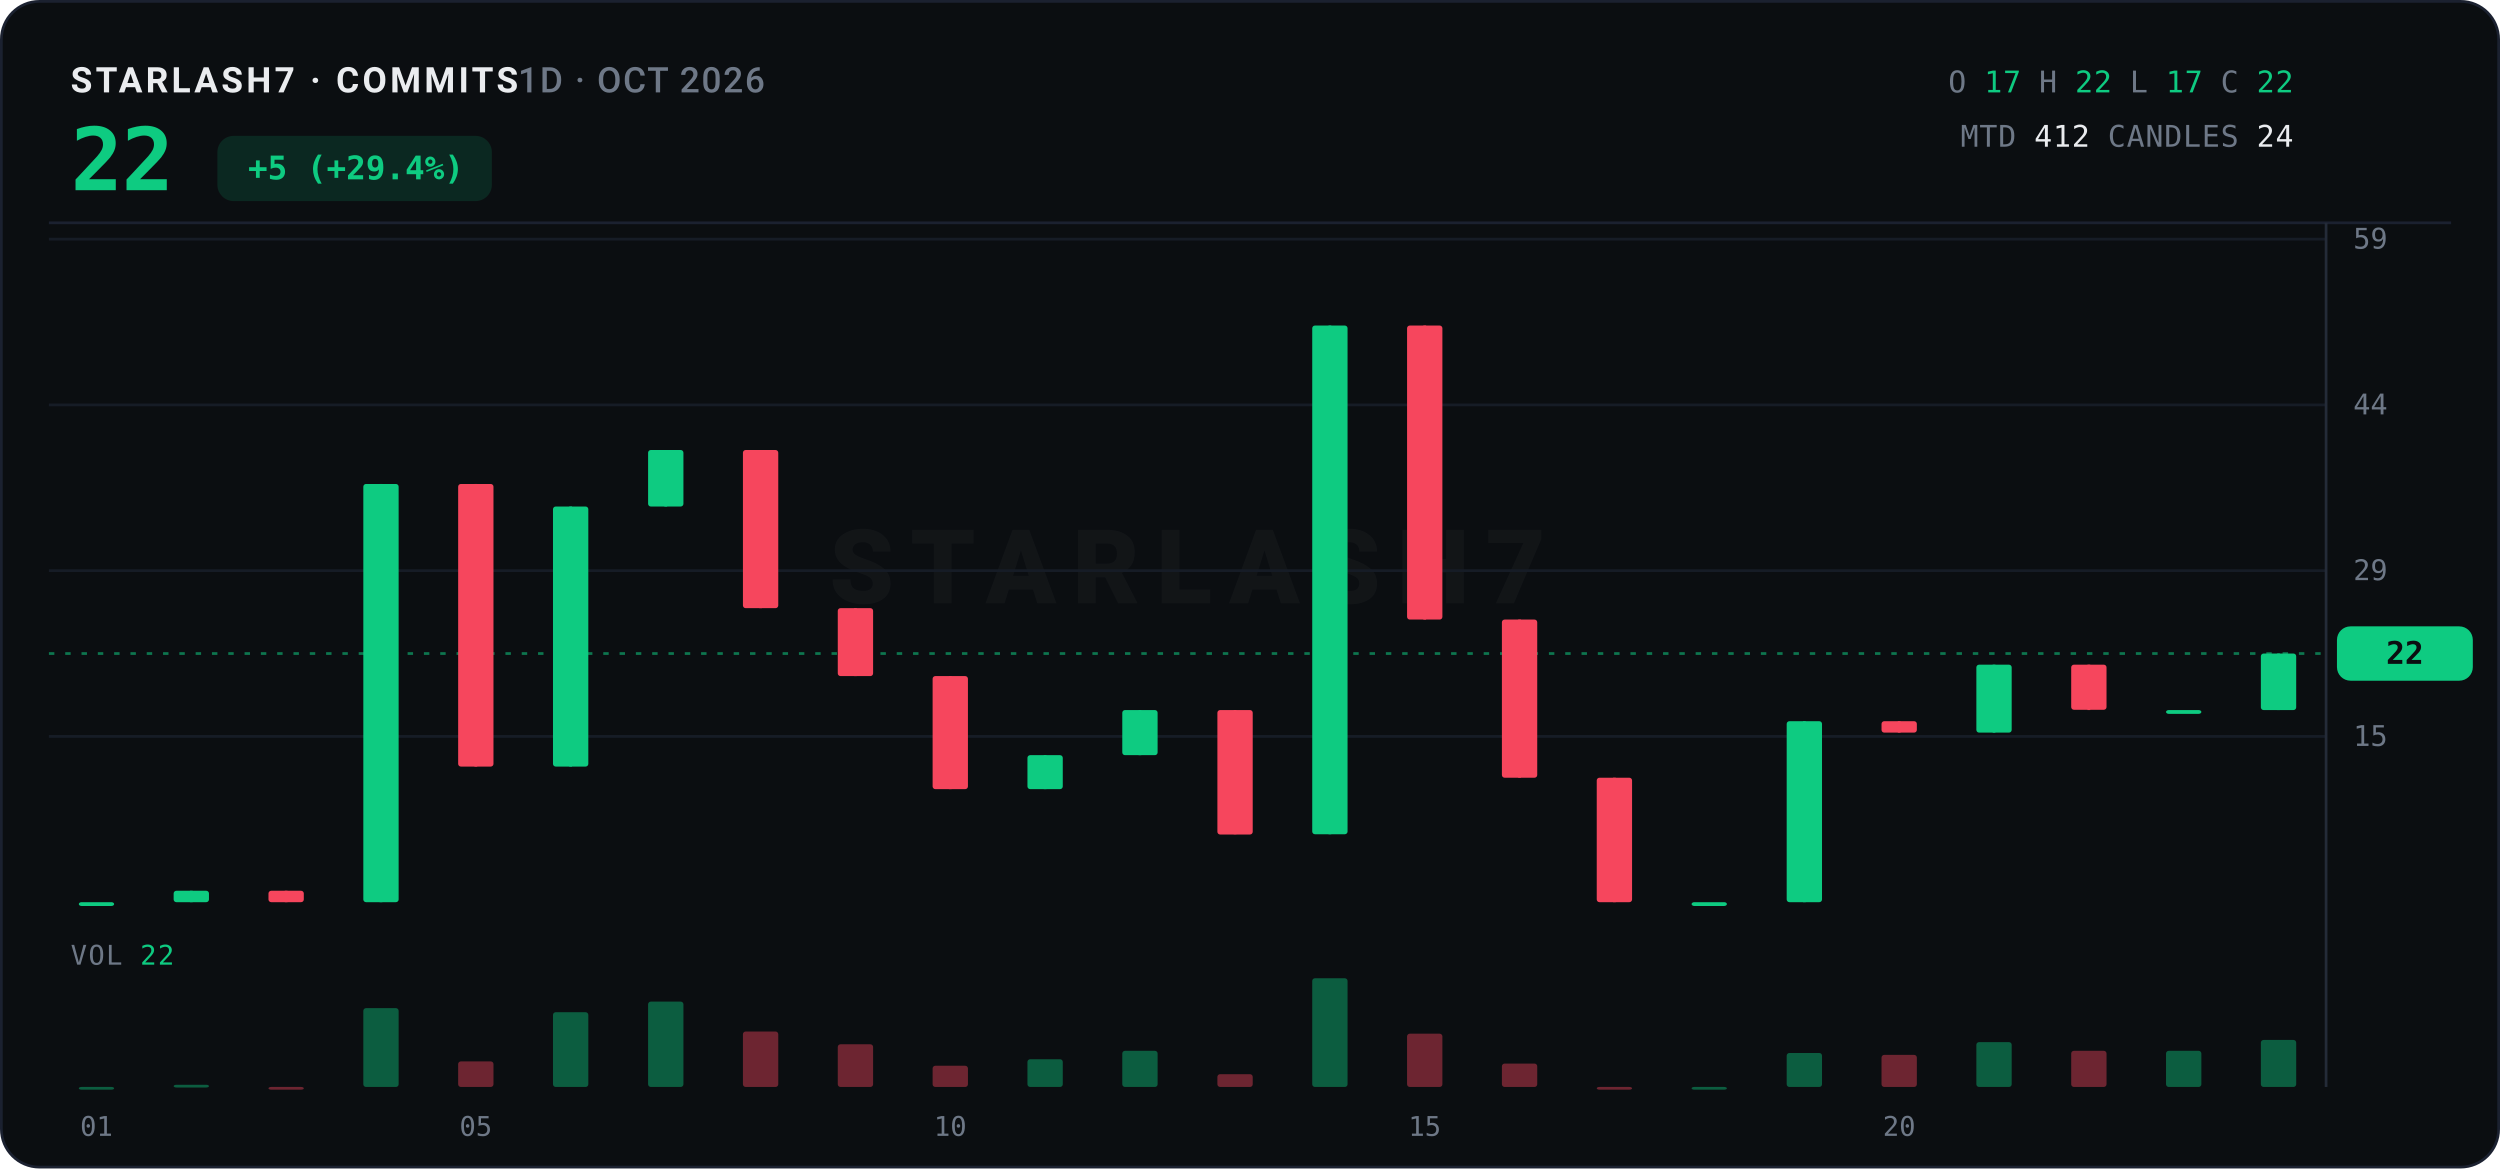
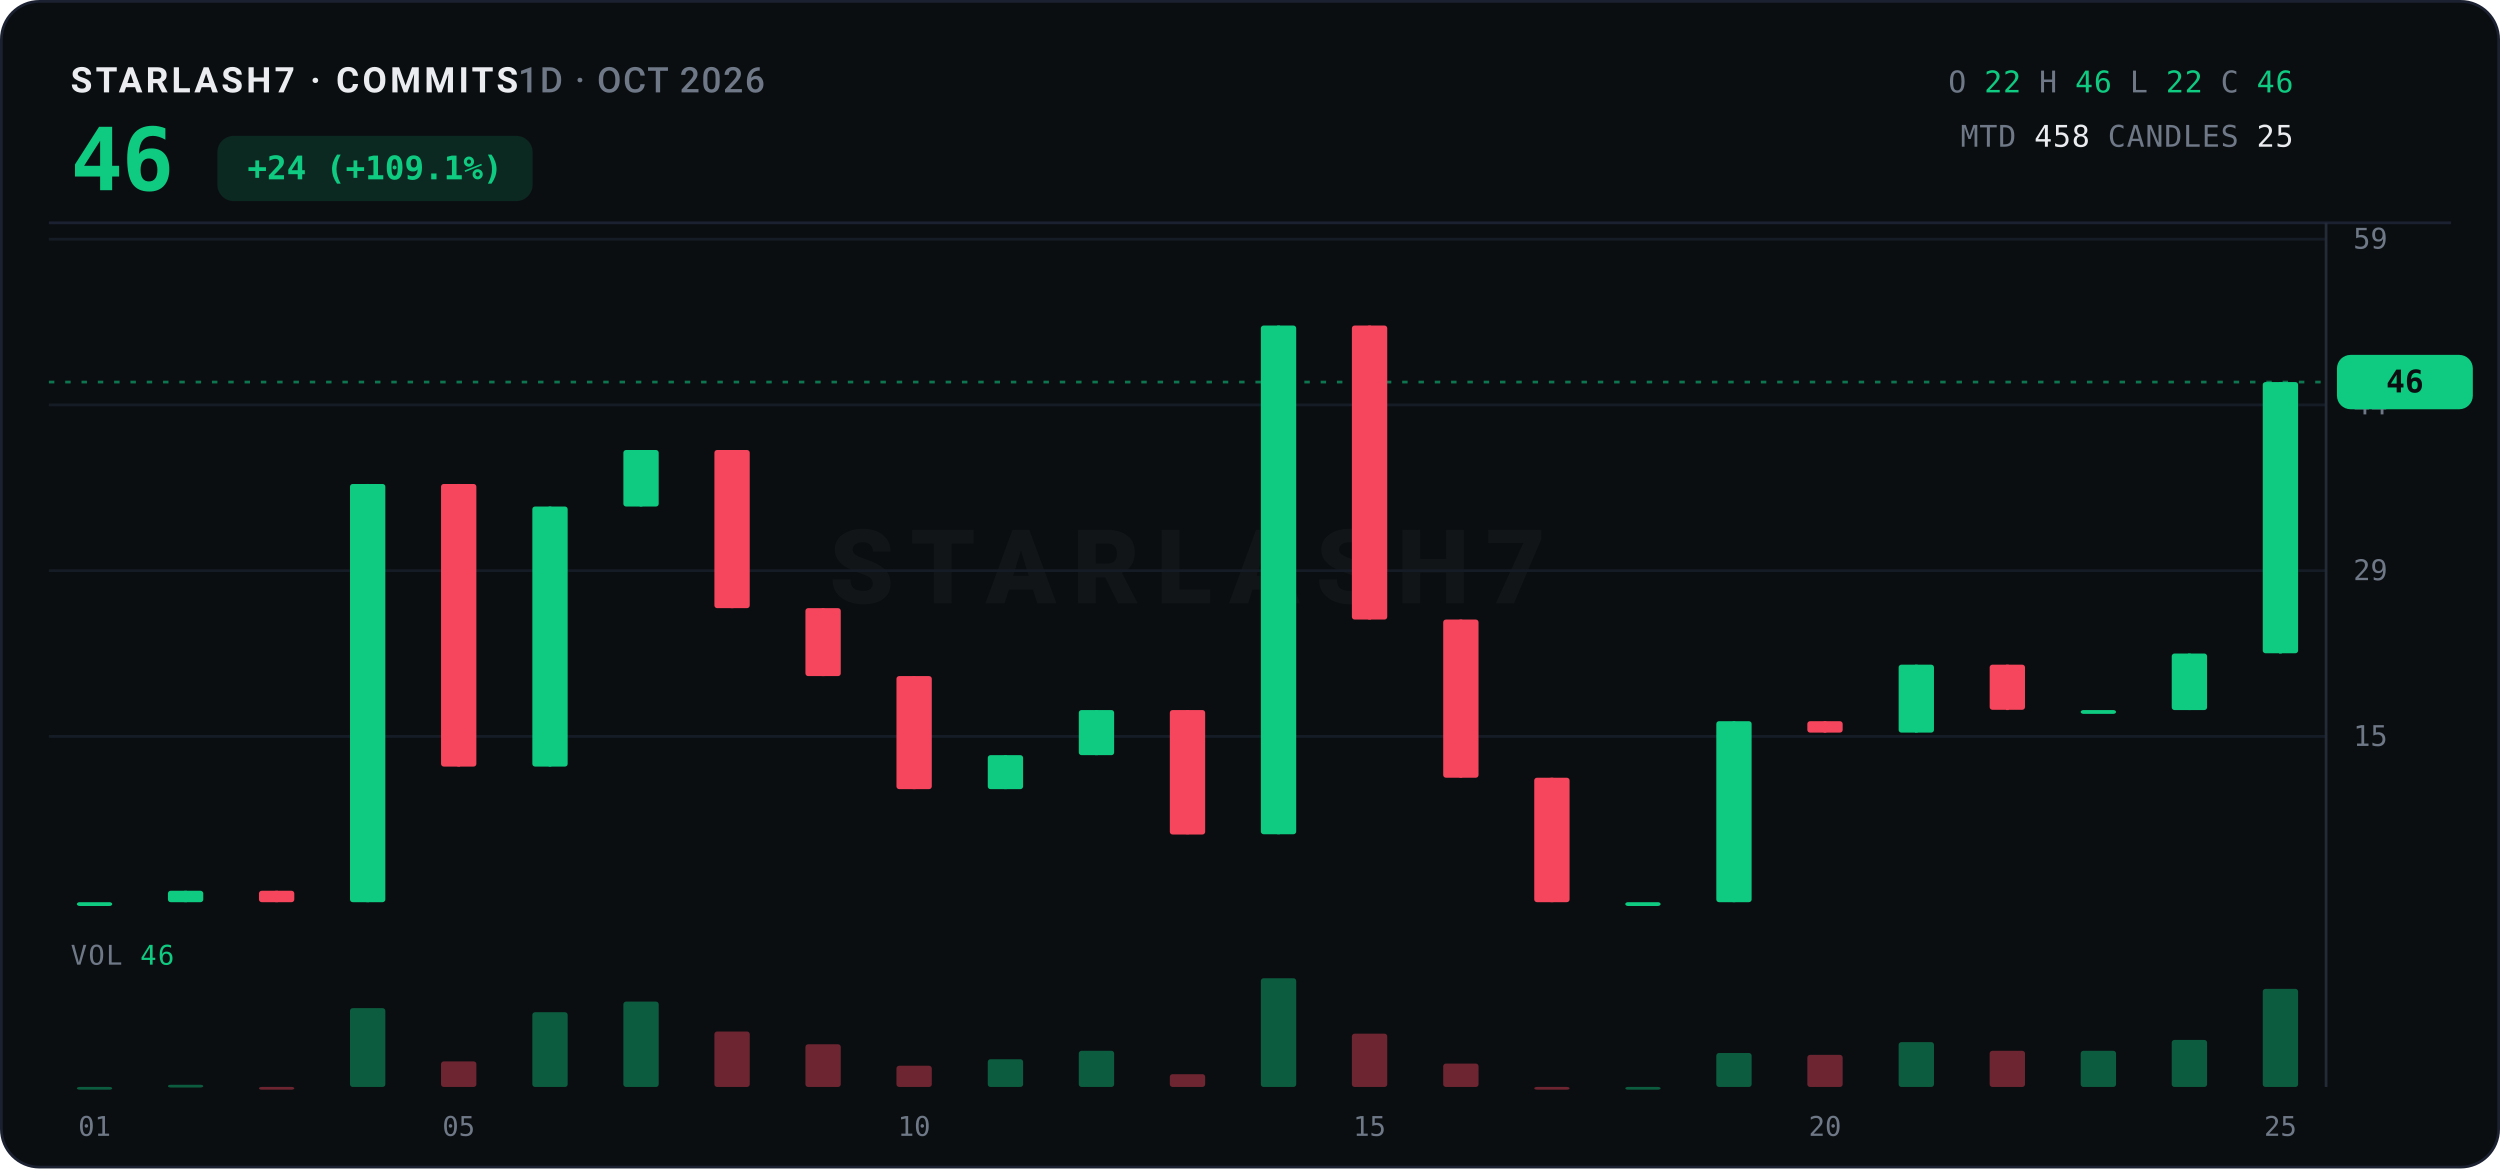
<svg xmlns="http://www.w3.org/2000/svg" width="920" height="430" viewBox="0 0 920 430">
  <rect x="0.5" y="0.5" width="919" height="429" rx="14" fill="#0B0E11" stroke="#1B2130" />
  <text x="26" y="34" font-family="ui-sans-serif,system-ui,-apple-system,'Segoe UI',Roboto,sans-serif" font-size="13" font-weight="700" letter-spacing="1.2" fill="#EAECEF">STARLASH7 · COMMITS<tspan fill="#6E7887" font-weight="500" letter-spacing="0.6">  1D · OCT 2026</tspan>
  </text>
-   <text x="26" y="70" font-family="ui-monospace,'SF Mono',SFMono-Regular,Menlo,Consolas,monospace" font-size="32" font-weight="800" fill="#0ECB81" letter-spacing="-0.5">22</text>
-   <rect x="80" y="50" width="101" height="24" rx="6" fill="#0ECB81" opacity="0.14" />
-   <text x="131" y="66" text-anchor="middle" font-family="ui-monospace,'SF Mono',SFMono-Regular,Menlo,Consolas,monospace" font-size="12" font-weight="700" fill="#0ECB81">+5 (+29.4%)</text>
+   <text x="26" y="70" font-family="ui-monospace,'SF Mono',SFMono-Regular,Menlo,Consolas,monospace" font-size="32" font-weight="800" fill="#0ECB81" letter-spacing="-0.5">46</text>
+   <rect x="80" y="50" width="116" height="24" rx="6" fill="#0ECB81" opacity="0.14" />
+   <text x="138" y="66" text-anchor="middle" font-family="ui-monospace,'SF Mono',SFMono-Regular,Menlo,Consolas,monospace" font-size="12" font-weight="700" fill="#0ECB81">+24 (+109.1%)</text>
  <text x="844" y="34" text-anchor="end" font-family="ui-monospace,'SF Mono',SFMono-Regular,Menlo,Consolas,monospace" font-size="11" letter-spacing="0.3">
    <tspan fill="#6E7887">O</tspan>
-     <tspan fill="#0ECB81">17</tspan>
+     <tspan fill="#0ECB81">22</tspan>
    <tspan fill="#6E7887">H</tspan>
+     <tspan fill="#0ECB81">46</tspan>
+     <tspan fill="#6E7887">L</tspan>
    <tspan fill="#0ECB81">22</tspan>
-     <tspan fill="#6E7887">L</tspan>
-     <tspan fill="#0ECB81">17</tspan>
    <tspan fill="#6E7887">C</tspan>
-     <tspan fill="#0ECB81">22</tspan>
+     <tspan fill="#0ECB81">46</tspan>
  </text>
  <text x="844" y="54" text-anchor="end" font-family="ui-monospace,'SF Mono',SFMono-Regular,Menlo,Consolas,monospace" font-size="11" letter-spacing="0.3">
    <tspan fill="#6E7887">MTD</tspan>
-     <tspan fill="#EAECEF">412</tspan>
+     <tspan fill="#EAECEF">458</tspan>
    <tspan fill="#6E7887">CANDLES</tspan>
-     <tspan fill="#EAECEF">24</tspan>
+     <tspan fill="#EAECEF">25</tspan>
  </text>
  <line x1="18" y1="82" x2="902" y2="82" stroke="#1B2130" stroke-width="1" />
  <text x="437.0" y="222.0" text-anchor="middle" font-family="ui-sans-serif,system-ui,-apple-system,'Segoe UI',Roboto,sans-serif" font-size="38" font-weight="800" letter-spacing="6" fill="#EAECEF" opacity="0.035">STARLASH7</text>
  <line x1="18" y1="271.0" x2="856" y2="271.0" stroke="#161C26" stroke-width="1" />
  <text x="866" y="274.5" font-family="ui-monospace,'SF Mono',SFMono-Regular,Menlo,Consolas,monospace" font-size="10.5" fill="#6E7887">15</text>
  <line x1="18" y1="210.0" x2="856" y2="210.0" stroke="#161C26" stroke-width="1" />
  <text x="866" y="213.5" font-family="ui-monospace,'SF Mono',SFMono-Regular,Menlo,Consolas,monospace" font-size="10.5" fill="#6E7887">29</text>
  <line x1="18" y1="149.0" x2="856" y2="149.0" stroke="#161C26" stroke-width="1" />
  <text x="866" y="152.5" font-family="ui-monospace,'SF Mono',SFMono-Regular,Menlo,Consolas,monospace" font-size="10.5" fill="#6E7887">44</text>
  <line x1="18" y1="88.0" x2="856" y2="88.0" stroke="#161C26" stroke-width="1" />
  <text x="866" y="91.5" font-family="ui-monospace,'SF Mono',SFMono-Regular,Menlo,Consolas,monospace" font-size="10.5" fill="#6E7887">59</text>
  <line x1="856" y1="82" x2="856" y2="400" stroke="#242B38" stroke-width="1" />
-   <line x1="18" y1="240.5" x2="856" y2="240.5" stroke="#0ECB81" stroke-width="1" stroke-dasharray="2 4" opacity="0.55" />
-   <rect x="860" y="230.5" width="50" height="20" rx="5" fill="#0ECB81" />
-   <text x="885.0" y="244.3" text-anchor="middle" font-family="ui-monospace,'SF Mono',SFMono-Regular,Menlo,Consolas,monospace" font-size="11.5" font-weight="800" fill="#0B0E11">22</text>
-   <line x1="35.5" y1="332.0" x2="35.5" y2="332.0" stroke="#0ECB81" stroke-width="1" />
-   <rect x="29.0" y="332.0" width="13.0" height="1.4" rx="1" fill="#0ECB81" />
-   <line x1="70.4" y1="327.8" x2="70.4" y2="332.0" stroke="#0ECB81" stroke-width="1" />
-   <rect x="63.9" y="327.8" width="13.0" height="4.2" rx="1" fill="#0ECB81" />
-   <line x1="105.3" y1="327.8" x2="105.3" y2="332.0" stroke="#F6465D" stroke-width="1" />
-   <rect x="98.8" y="327.8" width="13.0" height="4.2" rx="1" fill="#F6465D" />
-   <line x1="140.2" y1="178.1" x2="140.2" y2="332.0" stroke="#0ECB81" stroke-width="1" />
-   <rect x="133.7" y="178.1" width="13.0" height="153.9" rx="1" fill="#0ECB81" />
-   <line x1="175.1" y1="178.1" x2="175.1" y2="282.1" stroke="#F6465D" stroke-width="1" />
-   <rect x="168.6" y="178.1" width="13.0" height="104.0" rx="1" fill="#F6465D" />
-   <line x1="210.0" y1="186.4" x2="210.0" y2="282.1" stroke="#0ECB81" stroke-width="1" />
-   <rect x="203.5" y="186.4" width="13.0" height="95.7" rx="1" fill="#0ECB81" />
-   <line x1="245.0" y1="165.6" x2="245.0" y2="186.4" stroke="#0ECB81" stroke-width="1" />
-   <rect x="238.5" y="165.6" width="13.0" height="20.8" rx="1" fill="#0ECB81" />
-   <line x1="279.9" y1="165.6" x2="279.9" y2="223.8" stroke="#F6465D" stroke-width="1" />
-   <rect x="273.4" y="165.6" width="13.0" height="58.2" rx="1" fill="#F6465D" />
-   <line x1="314.8" y1="223.8" x2="314.8" y2="248.8" stroke="#F6465D" stroke-width="1" />
-   <rect x="308.3" y="223.8" width="13.0" height="25.0" rx="1" fill="#F6465D" />
-   <line x1="349.7" y1="248.8" x2="349.7" y2="290.4" stroke="#F6465D" stroke-width="1" />
-   <rect x="343.2" y="248.8" width="13.0" height="41.6" rx="1" fill="#F6465D" />
-   <line x1="384.6" y1="277.9" x2="384.6" y2="290.4" stroke="#0ECB81" stroke-width="1" />
-   <rect x="378.1" y="277.9" width="13.0" height="12.5" rx="1" fill="#0ECB81" />
-   <line x1="419.5" y1="261.3" x2="419.5" y2="277.9" stroke="#0ECB81" stroke-width="1" />
-   <rect x="413.0" y="261.3" width="13.0" height="16.6" rx="1" fill="#0ECB81" />
-   <line x1="454.5" y1="261.3" x2="454.5" y2="307.0" stroke="#F6465D" stroke-width="1" />
-   <rect x="448.0" y="261.3" width="13.0" height="45.8" rx="1" fill="#F6465D" />
-   <line x1="489.4" y1="119.8" x2="489.4" y2="307.0" stroke="#0ECB81" stroke-width="1" />
-   <rect x="482.9" y="119.8" width="13.0" height="187.2" rx="1" fill="#0ECB81" />
-   <line x1="524.3" y1="119.8" x2="524.3" y2="228.0" stroke="#F6465D" stroke-width="1" />
-   <rect x="517.8" y="119.8" width="13.0" height="108.2" rx="1" fill="#F6465D" />
-   <line x1="559.2" y1="228.0" x2="559.2" y2="286.2" stroke="#F6465D" stroke-width="1" />
-   <rect x="552.7" y="228.0" width="13.0" height="58.2" rx="1" fill="#F6465D" />
-   <line x1="594.1" y1="286.2" x2="594.1" y2="332.0" stroke="#F6465D" stroke-width="1" />
-   <rect x="587.6" y="286.2" width="13.0" height="45.8" rx="1" fill="#F6465D" />
-   <line x1="629.0" y1="332.0" x2="629.0" y2="332.0" stroke="#0ECB81" stroke-width="1" />
-   <rect x="622.5" y="332.0" width="13.0" height="1.4" rx="1" fill="#0ECB81" />
-   <line x1="664.0" y1="265.4" x2="664.0" y2="332.0" stroke="#0ECB81" stroke-width="1" />
-   <rect x="657.5" y="265.4" width="13.0" height="66.6" rx="1" fill="#0ECB81" />
-   <line x1="698.9" y1="265.4" x2="698.9" y2="269.6" stroke="#F6465D" stroke-width="1" />
-   <rect x="692.4" y="265.4" width="13.0" height="4.2" rx="1" fill="#F6465D" />
-   <line x1="733.8" y1="244.6" x2="733.8" y2="269.6" stroke="#0ECB81" stroke-width="1" />
-   <rect x="727.3" y="244.6" width="13.0" height="25.0" rx="1" fill="#0ECB81" />
-   <line x1="768.7" y1="244.6" x2="768.7" y2="261.3" stroke="#F6465D" stroke-width="1" />
-   <rect x="762.2" y="244.6" width="13.0" height="16.6" rx="1" fill="#F6465D" />
-   <line x1="803.6" y1="261.3" x2="803.6" y2="261.3" stroke="#0ECB81" stroke-width="1" />
-   <rect x="797.1" y="261.3" width="13.0" height="1.4" rx="1" fill="#0ECB81" />
-   <line x1="838.5" y1="240.5" x2="838.5" y2="261.3" stroke="#0ECB81" stroke-width="1" />
-   <rect x="832.0" y="240.5" width="13.0" height="20.8" rx="1" fill="#0ECB81" />
-   <text x="26" y="355" font-family="ui-monospace,'SF Mono',SFMono-Regular,Menlo,Consolas,monospace" font-size="10" letter-spacing="0.5" fill="#6E7887">VOL <tspan fill="#0ECB81">22</tspan>
+   <line x1="18" y1="140.6" x2="856" y2="140.6" stroke="#0ECB81" stroke-width="1" stroke-dasharray="2 4" opacity="0.55" />
+   <rect x="860" y="130.6" width="50" height="20" rx="5" fill="#0ECB81" />
+   <text x="885.0" y="144.4" text-anchor="middle" font-family="ui-monospace,'SF Mono',SFMono-Regular,Menlo,Consolas,monospace" font-size="11.5" font-weight="800" fill="#0B0E11">46</text>
+   <line x1="34.8" y1="332.0" x2="34.8" y2="332.0" stroke="#0ECB81" stroke-width="1" />
+   <rect x="28.3" y="332.0" width="13.0" height="1.4" rx="1" fill="#0ECB81" />
+   <line x1="68.3" y1="327.8" x2="68.3" y2="332.0" stroke="#0ECB81" stroke-width="1" />
+   <rect x="61.8" y="327.8" width="13.0" height="4.2" rx="1" fill="#0ECB81" />
+   <line x1="101.8" y1="327.8" x2="101.8" y2="332.0" stroke="#F6465D" stroke-width="1" />
+   <rect x="95.3" y="327.8" width="13.0" height="4.2" rx="1" fill="#F6465D" />
+   <line x1="135.3" y1="178.1" x2="135.3" y2="332.0" stroke="#0ECB81" stroke-width="1" />
+   <rect x="128.8" y="178.1" width="13.0" height="153.9" rx="1" fill="#0ECB81" />
+   <line x1="168.8" y1="178.1" x2="168.8" y2="282.1" stroke="#F6465D" stroke-width="1" />
+   <rect x="162.3" y="178.1" width="13.0" height="104.0" rx="1" fill="#F6465D" />
+   <line x1="202.4" y1="186.4" x2="202.4" y2="282.1" stroke="#0ECB81" stroke-width="1" />
+   <rect x="195.9" y="186.4" width="13.0" height="95.7" rx="1" fill="#0ECB81" />
+   <line x1="235.9" y1="165.6" x2="235.9" y2="186.4" stroke="#0ECB81" stroke-width="1" />
+   <rect x="229.4" y="165.6" width="13.0" height="20.8" rx="1" fill="#0ECB81" />
+   <line x1="269.4" y1="165.6" x2="269.4" y2="223.8" stroke="#F6465D" stroke-width="1" />
+   <rect x="262.9" y="165.6" width="13.0" height="58.2" rx="1" fill="#F6465D" />
+   <line x1="302.9" y1="223.8" x2="302.9" y2="248.8" stroke="#F6465D" stroke-width="1" />
+   <rect x="296.4" y="223.8" width="13.0" height="25.0" rx="1" fill="#F6465D" />
+   <line x1="336.4" y1="248.8" x2="336.4" y2="290.4" stroke="#F6465D" stroke-width="1" />
+   <rect x="329.9" y="248.8" width="13.0" height="41.6" rx="1" fill="#F6465D" />
+   <line x1="370.0" y1="277.9" x2="370.0" y2="290.4" stroke="#0ECB81" stroke-width="1" />
+   <rect x="363.5" y="277.9" width="13.0" height="12.5" rx="1" fill="#0ECB81" />
+   <line x1="403.5" y1="261.3" x2="403.5" y2="277.9" stroke="#0ECB81" stroke-width="1" />
+   <rect x="397.0" y="261.3" width="13.0" height="16.6" rx="1" fill="#0ECB81" />
+   <line x1="437.0" y1="261.3" x2="437.0" y2="307.0" stroke="#F6465D" stroke-width="1" />
+   <rect x="430.5" y="261.3" width="13.0" height="45.8" rx="1" fill="#F6465D" />
+   <line x1="470.5" y1="119.8" x2="470.5" y2="307.0" stroke="#0ECB81" stroke-width="1" />
+   <rect x="464.0" y="119.8" width="13.0" height="187.2" rx="1" fill="#0ECB81" />
+   <line x1="504.0" y1="119.8" x2="504.0" y2="228.0" stroke="#F6465D" stroke-width="1" />
+   <rect x="497.5" y="119.8" width="13.0" height="108.2" rx="1" fill="#F6465D" />
+   <line x1="537.6" y1="228.0" x2="537.6" y2="286.2" stroke="#F6465D" stroke-width="1" />
+   <rect x="531.1" y="228.0" width="13.0" height="58.2" rx="1" fill="#F6465D" />
+   <line x1="571.1" y1="286.2" x2="571.1" y2="332.0" stroke="#F6465D" stroke-width="1" />
+   <rect x="564.6" y="286.2" width="13.0" height="45.8" rx="1" fill="#F6465D" />
+   <line x1="604.6" y1="332.0" x2="604.6" y2="332.0" stroke="#0ECB81" stroke-width="1" />
+   <rect x="598.1" y="332.0" width="13.0" height="1.4" rx="1" fill="#0ECB81" />
+   <line x1="638.1" y1="265.4" x2="638.1" y2="332.0" stroke="#0ECB81" stroke-width="1" />
+   <rect x="631.6" y="265.4" width="13.0" height="66.6" rx="1" fill="#0ECB81" />
+   <line x1="671.6" y1="265.4" x2="671.6" y2="269.6" stroke="#F6465D" stroke-width="1" />
+   <rect x="665.1" y="265.4" width="13.0" height="4.2" rx="1" fill="#F6465D" />
+   <line x1="705.2" y1="244.6" x2="705.2" y2="269.6" stroke="#0ECB81" stroke-width="1" />
+   <rect x="698.7" y="244.6" width="13.0" height="25.0" rx="1" fill="#0ECB81" />
+   <line x1="738.7" y1="244.6" x2="738.7" y2="261.3" stroke="#F6465D" stroke-width="1" />
+   <rect x="732.2" y="244.6" width="13.0" height="16.6" rx="1" fill="#F6465D" />
+   <line x1="772.2" y1="261.3" x2="772.2" y2="261.3" stroke="#0ECB81" stroke-width="1" />
+   <rect x="765.7" y="261.3" width="13.0" height="1.4" rx="1" fill="#0ECB81" />
+   <line x1="805.7" y1="240.5" x2="805.7" y2="261.3" stroke="#0ECB81" stroke-width="1" />
+   <rect x="799.2" y="240.5" width="13.0" height="20.8" rx="1" fill="#0ECB81" />
+   <line x1="839.2" y1="140.6" x2="839.2" y2="240.5" stroke="#0ECB81" stroke-width="1" />
+   <rect x="832.7" y="140.6" width="13.0" height="99.8" rx="1" fill="#0ECB81" />
+   <text x="26" y="355" font-family="ui-monospace,'SF Mono',SFMono-Regular,Menlo,Consolas,monospace" font-size="10" letter-spacing="0.5" fill="#6E7887">VOL <tspan fill="#0ECB81">46</tspan>
  </text>
-   <rect x="29.0" y="400.0" width="13.0" height="1.0" rx="1" fill="#0ECB81" opacity="0.42" />
-   <rect x="63.9" y="399.2" width="13.0" height="1.0" rx="1" fill="#0ECB81" opacity="0.42" />
-   <rect x="98.8" y="400.0" width="13.0" height="1.0" rx="1" fill="#F6465D" opacity="0.42" />
-   <rect x="133.7" y="371.0" width="13.0" height="29.0" rx="1" fill="#0ECB81" opacity="0.42" />
-   <rect x="168.6" y="390.6" width="13.0" height="9.4" rx="1" fill="#F6465D" opacity="0.42" />
-   <rect x="203.5" y="372.5" width="13.0" height="27.5" rx="1" fill="#0ECB81" opacity="0.42" />
-   <rect x="238.5" y="368.6" width="13.0" height="31.4" rx="1" fill="#0ECB81" opacity="0.42" />
-   <rect x="273.4" y="379.6" width="13.0" height="20.4" rx="1" fill="#F6465D" opacity="0.42" />
-   <rect x="308.3" y="384.3" width="13.0" height="15.7" rx="1" fill="#F6465D" opacity="0.42" />
-   <rect x="343.2" y="392.2" width="13.0" height="7.8" rx="1" fill="#F6465D" opacity="0.42" />
-   <rect x="378.1" y="389.8" width="13.0" height="10.2" rx="1" fill="#0ECB81" opacity="0.42" />
-   <rect x="413.0" y="386.7" width="13.0" height="13.3" rx="1" fill="#0ECB81" opacity="0.42" />
-   <rect x="448.0" y="395.3" width="13.0" height="4.7" rx="1" fill="#F6465D" opacity="0.42" />
-   <rect x="482.9" y="360.0" width="13.0" height="40.0" rx="1" fill="#0ECB81" opacity="0.42" />
-   <rect x="517.8" y="380.4" width="13.0" height="19.6" rx="1" fill="#F6465D" opacity="0.42" />
-   <rect x="552.7" y="391.4" width="13.0" height="8.6" rx="1" fill="#F6465D" opacity="0.42" />
-   <rect x="587.6" y="400.0" width="13.0" height="1.0" rx="1" fill="#F6465D" opacity="0.42" />
-   <rect x="622.5" y="400.0" width="13.0" height="1.0" rx="1" fill="#0ECB81" opacity="0.42" />
-   <rect x="657.5" y="387.5" width="13.0" height="12.5" rx="1" fill="#0ECB81" opacity="0.42" />
-   <rect x="692.4" y="388.2" width="13.0" height="11.8" rx="1" fill="#F6465D" opacity="0.42" />
-   <rect x="727.3" y="383.5" width="13.0" height="16.5" rx="1" fill="#0ECB81" opacity="0.42" />
-   <rect x="762.2" y="386.7" width="13.0" height="13.3" rx="1" fill="#F6465D" opacity="0.42" />
-   <rect x="797.1" y="386.7" width="13.0" height="13.3" rx="1" fill="#0ECB81" opacity="0.42" />
-   <rect x="832.0" y="382.7" width="13.0" height="17.3" rx="1" fill="#0ECB81" opacity="0.42" />
-   <text x="35.5" y="418" text-anchor="middle" font-family="ui-monospace,'SF Mono',SFMono-Regular,Menlo,Consolas,monospace" font-size="10" fill="#6E7887">01</text>
-   <text x="175.1" y="418" text-anchor="middle" font-family="ui-monospace,'SF Mono',SFMono-Regular,Menlo,Consolas,monospace" font-size="10" fill="#6E7887">05</text>
-   <text x="349.7" y="418" text-anchor="middle" font-family="ui-monospace,'SF Mono',SFMono-Regular,Menlo,Consolas,monospace" font-size="10" fill="#6E7887">10</text>
-   <text x="524.3" y="418" text-anchor="middle" font-family="ui-monospace,'SF Mono',SFMono-Regular,Menlo,Consolas,monospace" font-size="10" fill="#6E7887">15</text>
-   <text x="698.9" y="418" text-anchor="middle" font-family="ui-monospace,'SF Mono',SFMono-Regular,Menlo,Consolas,monospace" font-size="10" fill="#6E7887">20</text>
+   <rect x="28.3" y="400.0" width="13.0" height="1.0" rx="1" fill="#0ECB81" opacity="0.42" />
+   <rect x="61.8" y="399.2" width="13.0" height="1.0" rx="1" fill="#0ECB81" opacity="0.42" />
+   <rect x="95.3" y="400.0" width="13.0" height="1.0" rx="1" fill="#F6465D" opacity="0.42" />
+   <rect x="128.8" y="371.0" width="13.0" height="29.0" rx="1" fill="#0ECB81" opacity="0.42" />
+   <rect x="162.3" y="390.6" width="13.0" height="9.4" rx="1" fill="#F6465D" opacity="0.42" />
+   <rect x="195.9" y="372.5" width="13.0" height="27.5" rx="1" fill="#0ECB81" opacity="0.42" />
+   <rect x="229.4" y="368.6" width="13.0" height="31.4" rx="1" fill="#0ECB81" opacity="0.42" />
+   <rect x="262.9" y="379.6" width="13.0" height="20.4" rx="1" fill="#F6465D" opacity="0.42" />
+   <rect x="296.4" y="384.3" width="13.0" height="15.7" rx="1" fill="#F6465D" opacity="0.42" />
+   <rect x="329.9" y="392.2" width="13.0" height="7.8" rx="1" fill="#F6465D" opacity="0.42" />
+   <rect x="363.5" y="389.8" width="13.0" height="10.2" rx="1" fill="#0ECB81" opacity="0.42" />
+   <rect x="397.0" y="386.7" width="13.0" height="13.3" rx="1" fill="#0ECB81" opacity="0.42" />
+   <rect x="430.5" y="395.3" width="13.0" height="4.7" rx="1" fill="#F6465D" opacity="0.42" />
+   <rect x="464.0" y="360.0" width="13.0" height="40.0" rx="1" fill="#0ECB81" opacity="0.42" />
+   <rect x="497.5" y="380.4" width="13.0" height="19.6" rx="1" fill="#F6465D" opacity="0.42" />
+   <rect x="531.1" y="391.4" width="13.0" height="8.6" rx="1" fill="#F6465D" opacity="0.42" />
+   <rect x="564.6" y="400.0" width="13.0" height="1.0" rx="1" fill="#F6465D" opacity="0.42" />
+   <rect x="598.1" y="400.0" width="13.0" height="1.0" rx="1" fill="#0ECB81" opacity="0.42" />
+   <rect x="631.6" y="387.5" width="13.0" height="12.5" rx="1" fill="#0ECB81" opacity="0.42" />
+   <rect x="665.1" y="388.2" width="13.0" height="11.8" rx="1" fill="#F6465D" opacity="0.42" />
+   <rect x="698.7" y="383.5" width="13.0" height="16.5" rx="1" fill="#0ECB81" opacity="0.42" />
+   <rect x="732.2" y="386.7" width="13.0" height="13.3" rx="1" fill="#F6465D" opacity="0.42" />
+   <rect x="765.7" y="386.7" width="13.0" height="13.3" rx="1" fill="#0ECB81" opacity="0.42" />
+   <rect x="799.2" y="382.7" width="13.0" height="17.3" rx="1" fill="#0ECB81" opacity="0.42" />
+   <rect x="832.7" y="363.9" width="13.0" height="36.1" rx="1" fill="#0ECB81" opacity="0.42" />
+   <text x="34.8" y="418" text-anchor="middle" font-family="ui-monospace,'SF Mono',SFMono-Regular,Menlo,Consolas,monospace" font-size="10" fill="#6E7887">01</text>
+   <text x="168.8" y="418" text-anchor="middle" font-family="ui-monospace,'SF Mono',SFMono-Regular,Menlo,Consolas,monospace" font-size="10" fill="#6E7887">05</text>
+   <text x="336.4" y="418" text-anchor="middle" font-family="ui-monospace,'SF Mono',SFMono-Regular,Menlo,Consolas,monospace" font-size="10" fill="#6E7887">10</text>
+   <text x="504.0" y="418" text-anchor="middle" font-family="ui-monospace,'SF Mono',SFMono-Regular,Menlo,Consolas,monospace" font-size="10" fill="#6E7887">15</text>
+   <text x="671.6" y="418" text-anchor="middle" font-family="ui-monospace,'SF Mono',SFMono-Regular,Menlo,Consolas,monospace" font-size="10" fill="#6E7887">20</text>
+   <text x="839.2" y="418" text-anchor="middle" font-family="ui-monospace,'SF Mono',SFMono-Regular,Menlo,Consolas,monospace" font-size="10" fill="#6E7887">25</text>
</svg>
